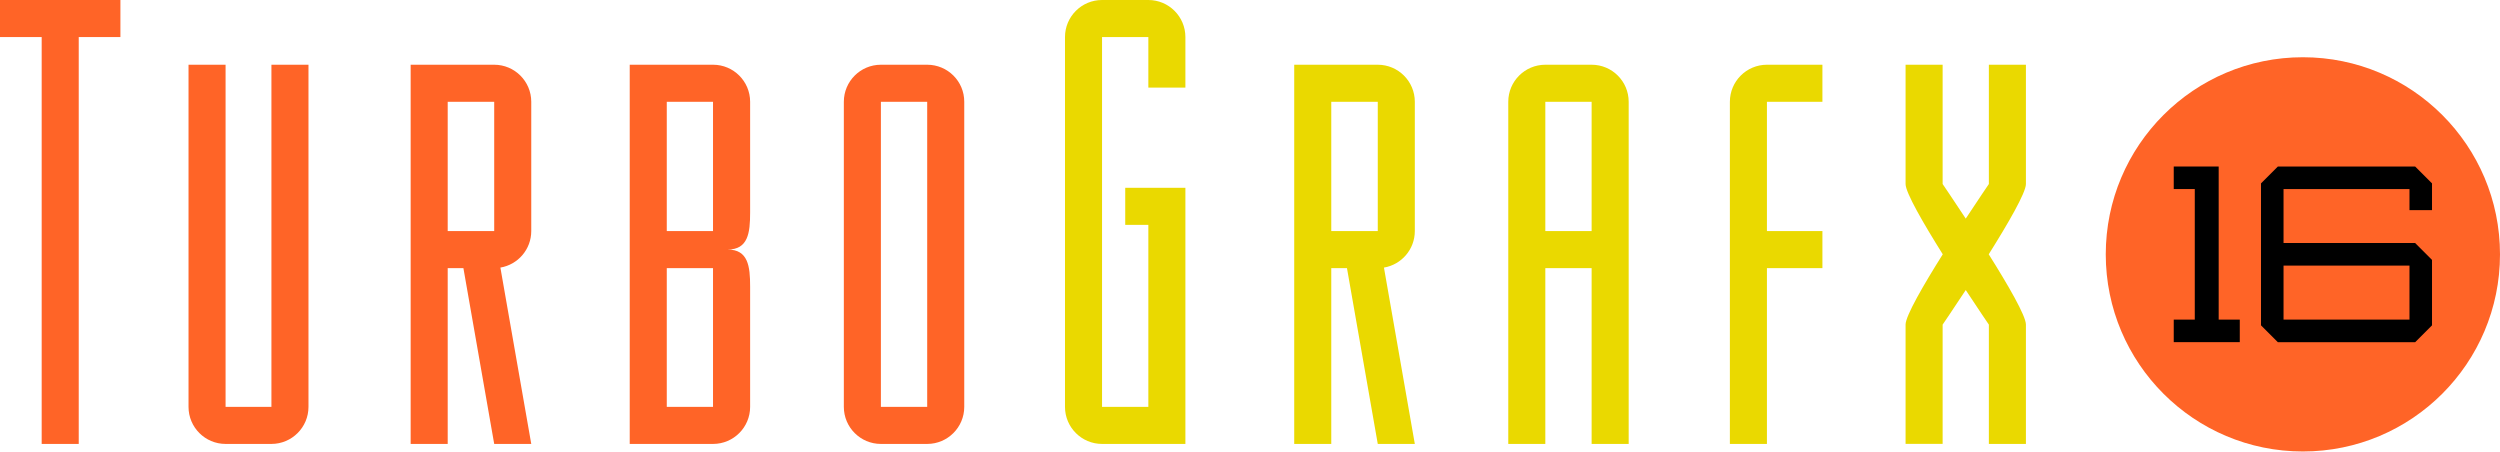
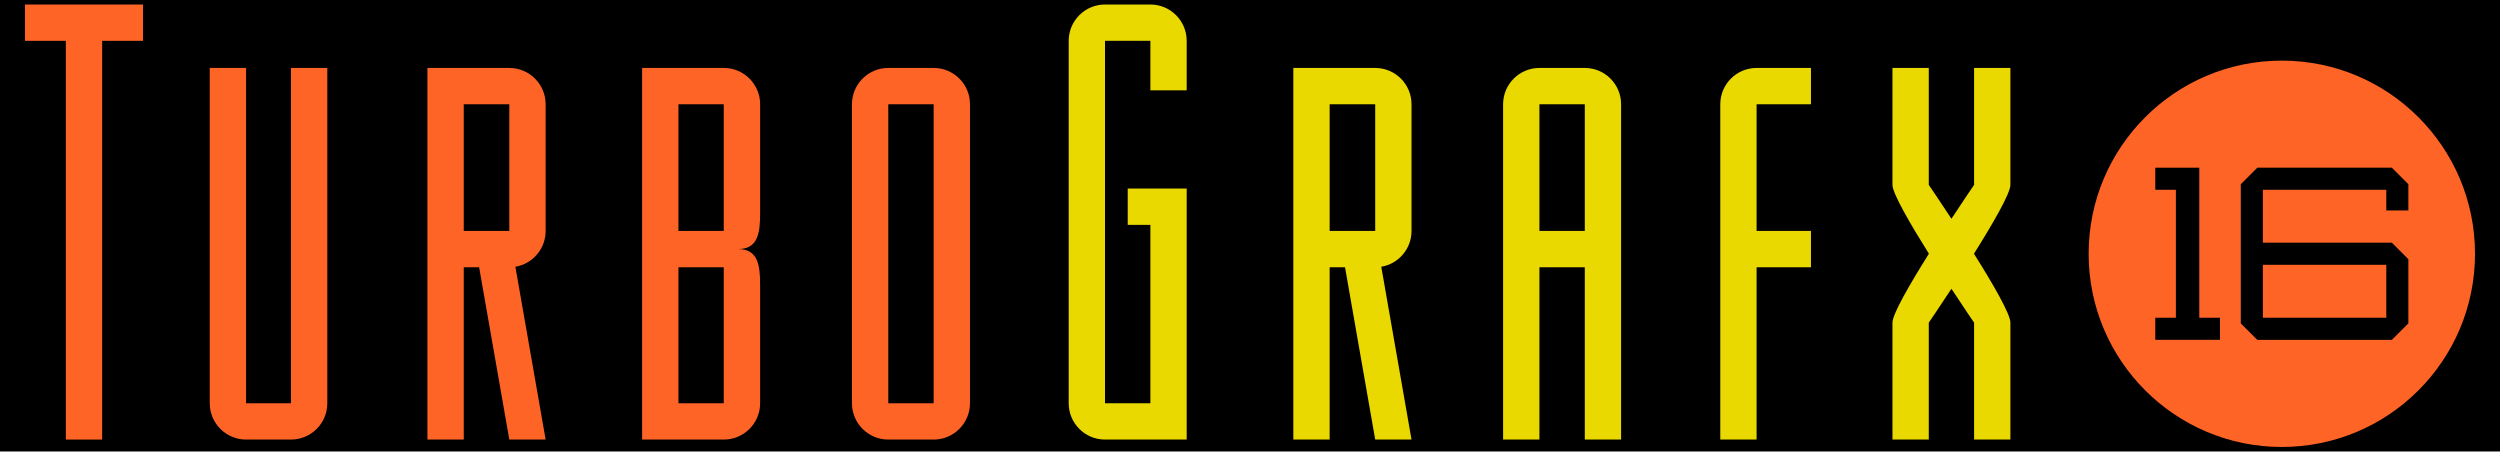
<svg xmlns="http://www.w3.org/2000/svg" enable-background="new 0 0 3839 693.3" viewBox="0 0 3839 693.3">
-   <g fill="#ead900">
-     <path d="m2115.7 99.4h-128.3v35.1 21.8 198.5 56.9 270h56.9v-270h24.1l47.3 270h56.9l-47.4-270.8c26.9-4.5 47.4-27.9 47.4-56.1v-198.5c0-31.4-25.5-56.9-56.9-56.9zm0 255.4h-71.4v-198.5h71.4z" />
-     <path d="m2444.1 99.4h-71.1c-31.4 0-56.9 25.5-56.9 56.9v198.5 56.9 270h56.9v-270h71.1v270h56.9v-270-56.9-198.5c0-31.4-25.5-56.9-56.9-56.9zm0 255.4h-71.1v-198.5h71.1z" />
-     <path d="m1763.4 0h-71.1c-31.4 0-56.9 25.5-56.9 56.9v567.9c0 31.4 25.5 56.9 56.9 56.9h71.1 56.9v-56.9-279.5-56.9h-92.4v56.9h35.5v279.5h-71.1v-567.9h71.1v77.6h56.9v-77.6c0-31.4-25.5-56.9-56.9-56.9z" />
-     <path d="m2713.3 99.4c-31.4 0-56.9 25.5-56.9 56.9v198.5 56.9 270h56.9v-270h85.2v-56.9h-85.2v-198.5h85.2v-56.9h-14.2z" />
-     <path d="m3053.9 390.5c29.5-47 57.1-94.5 57.1-107.9v-183.2h-56.9v183.2s-15.4 22.5-35.5 53.1c-20.1-30.6-35.5-53.1-35.5-53.1v-183.2h-56.9v183.2c0 13.3 27.6 60.8 57.1 107.9-29.6 47.1-57.1 94.6-57.1 107.9v183.2h56.9v-183.1s15.4-22.5 35.5-53.1c20.1 30.6 35.5 53.1 35.5 53.1v183.2h56.9v-183.2c.1-13.4-27.5-60.9-57.1-108z" />
+   <path d="m0 0h3839v693.3h-3839z" stroke-linecap="round" stroke-linejoin="round" stroke-miterlimit="0" stroke-width="2.667" />
+   <g transform="matrix(.98 0 0 .98 38.38997 6.932985)">
+     <g fill="#ead900">
+       <path d="m2115.7 99.4h-128.3v35.1 21.8 198.5 56.9 270h56.9v-270h24.1l47.3 270h56.9l-47.4-270.8c26.9-4.5 47.4-27.9 47.4-56.1v-198.5c0-31.4-25.5-56.9-56.9-56.9zm0 255.4h-71.4v-198.5h71.4z" />
+       <path d="m2444.1 99.4h-71.1c-31.4 0-56.9 25.5-56.9 56.9v198.5 56.9 270h56.9v-270h71.1v270h56.9v-270-56.9-198.5c0-31.4-25.5-56.9-56.9-56.9zm0 255.4h-71.1v-198.5h71.1z" />
+       <path d="m1763.4 0h-71.1c-31.4 0-56.9 25.5-56.9 56.9v567.9c0 31.4 25.5 56.9 56.9 56.9h71.1 56.9v-56.9-279.5-56.9h-92.4v56.9h35.5v279.5h-71.1v-567.9h71.1v77.6h56.9v-77.6c0-31.4-25.5-56.9-56.9-56.9z" />
+       <path d="m2713.3 99.4c-31.4 0-56.9 25.5-56.9 56.9v198.5 56.9 270h56.9v-270h85.2v-56.9h-85.2v-198.5h85.2v-56.9h-14.2z" />
+       <path d="m3053.9 390.5c29.5-47 57.1-94.5 57.1-107.9v-183.2h-56.9v183.2s-15.4 22.5-35.5 53.1c-20.1-30.6-35.5-53.1-35.5-53.1v-183.2h-56.9v183.2c0 13.3 27.6 60.8 57.1 107.9-29.6 47.1-57.1 94.6-57.1 107.9v183.2h56.9v-183.1s15.4-22.5 35.5-53.1c20.1 30.6 35.5 53.1 35.5 53.1v183.2h56.9v-183.2c.1-13.4-27.5-60.9-57.1-108z" />
+     </g>
+     <g fill="#ff6427">
+       <path d="m120.9 56.9h64v-56.9h-184.9v56.9h64v624.8h56.9z" />
+       <path d="m416.8 624.8h-70.4v-525.4h-56.9v525.4c0 31.4 25.5 56.9 56.9 56.9h70.4c31.4 0 56.9-25.5 56.9-56.9v-525.4h-56.9z" />
+       <path d="m758.9 99.4h-128.3v35.1 21.8 198.5 56.9 270h56.9v-270h24.1l47.3 270h56.9l-47.4-270.8c26.9-4.5 47.4-27.9 47.4-56.1v-198.5c0-31.4-25.5-56.9-56.9-56.9zm0 255.4h-71.4v-198.5h71.4z" />
+       <path d="m1423.8 99.4h-71.1c-31.4 0-56.9 25.5-56.9 56.9v468.5c0 31.4 25.5 56.9 56.9 56.9h71.1c31.4 0 56.9-25.5 56.9-56.9v-468.5c.1-31.4-25.4-56.9-56.9-56.9zm0 525.4h-71.1v-468.5h71.1z" />
+       <circle cx="3536.3" cy="390.6" r="302.7" />
+     </g>
+     <path d="m3370.3 490.8h-32.3v34.6h101.4v-34.6h-32.4v-200.5-34.6h-36.7-32.3v34.6h32.3z" />
+     <path d="m3734.6 322.7v-41.1l-25.9-25.9h-210.8l-25.9 25.9v91.7 34.6 91.7l25.9 25.9h210.8l25.9-25.9v-100.5l-25.9-25.9h-202.1v-82.9h193.4v32.4zm-34.6 85.2v82.9h-193.4v-82.9z" />
+     <path d="m1151.9 326.3v-170c0-31.4-25.5-56.9-56.9-56.9h-128v45.7 11.2 198.5 56.9 213.1 56.9h56.9 71.1c31.4 0 56.9-25.5 56.9-56.9v-184.7c0-31.4-3.1-56.9-34.5-56.9 31.4 0 34.5-25.5 34.5-56.9zm-128-170h71v198.5h-71zm0 468.5v-213.1h71v213.1z" fill="#ff6427" />
  </g>
-   <g fill="#ff6427">
-     <path d="m120.9 56.9h64v-56.9h-184.9v56.9h64v624.8h56.9z" />
-     <path d="m416.8 624.8h-70.4v-525.4h-56.9v525.4c0 31.4 25.5 56.9 56.9 56.9h70.4c31.4 0 56.9-25.5 56.9-56.9v-525.4h-56.9z" />
-     <path d="m758.9 99.4h-128.3v35.1 21.8 198.5 56.9 270h56.9v-270h24.1l47.3 270h56.9l-47.4-270.8c26.9-4.5 47.4-27.9 47.4-56.1v-198.5c0-31.4-25.5-56.9-56.9-56.9zm0 255.4h-71.4v-198.5h71.4z" />
-     <path d="m1423.8 99.4h-71.1c-31.4 0-56.9 25.5-56.9 56.9v468.5c0 31.4 25.5 56.9 56.9 56.9h71.1c31.4 0 56.9-25.5 56.9-56.9v-468.5c.1-31.4-25.4-56.9-56.9-56.9zm0 525.4h-71.1v-468.5h71.1z" />
-     <circle cx="3536.3" cy="390.6" r="302.7" />
-   </g>
-   <path d="m3370.3 490.8h-32.3v34.6h101.4v-34.6h-32.4v-200.5-34.6h-36.7-32.3v34.6h32.3z" />
-   <path d="m3734.6 322.7v-41.1l-25.9-25.9h-210.8l-25.9 25.9v91.7 34.6 91.7l25.9 25.9h210.8l25.9-25.9v-100.5l-25.9-25.9h-202.1v-82.9h193.4v32.4zm-34.6 85.2v82.9h-193.4v-82.9z" />
-   <path d="m1151.9 326.3v-170c0-31.4-25.5-56.9-56.9-56.9h-128v45.7 11.2 198.5 56.9 213.1 56.9h56.9 71.1c31.4 0 56.9-25.5 56.9-56.9v-184.7c0-31.4-3.1-56.9-34.5-56.9 31.4 0 34.5-25.5 34.5-56.9zm-128-170h71v198.5h-71zm0 468.5v-213.1h71v213.1z" fill="#ff6427" />
</svg>
